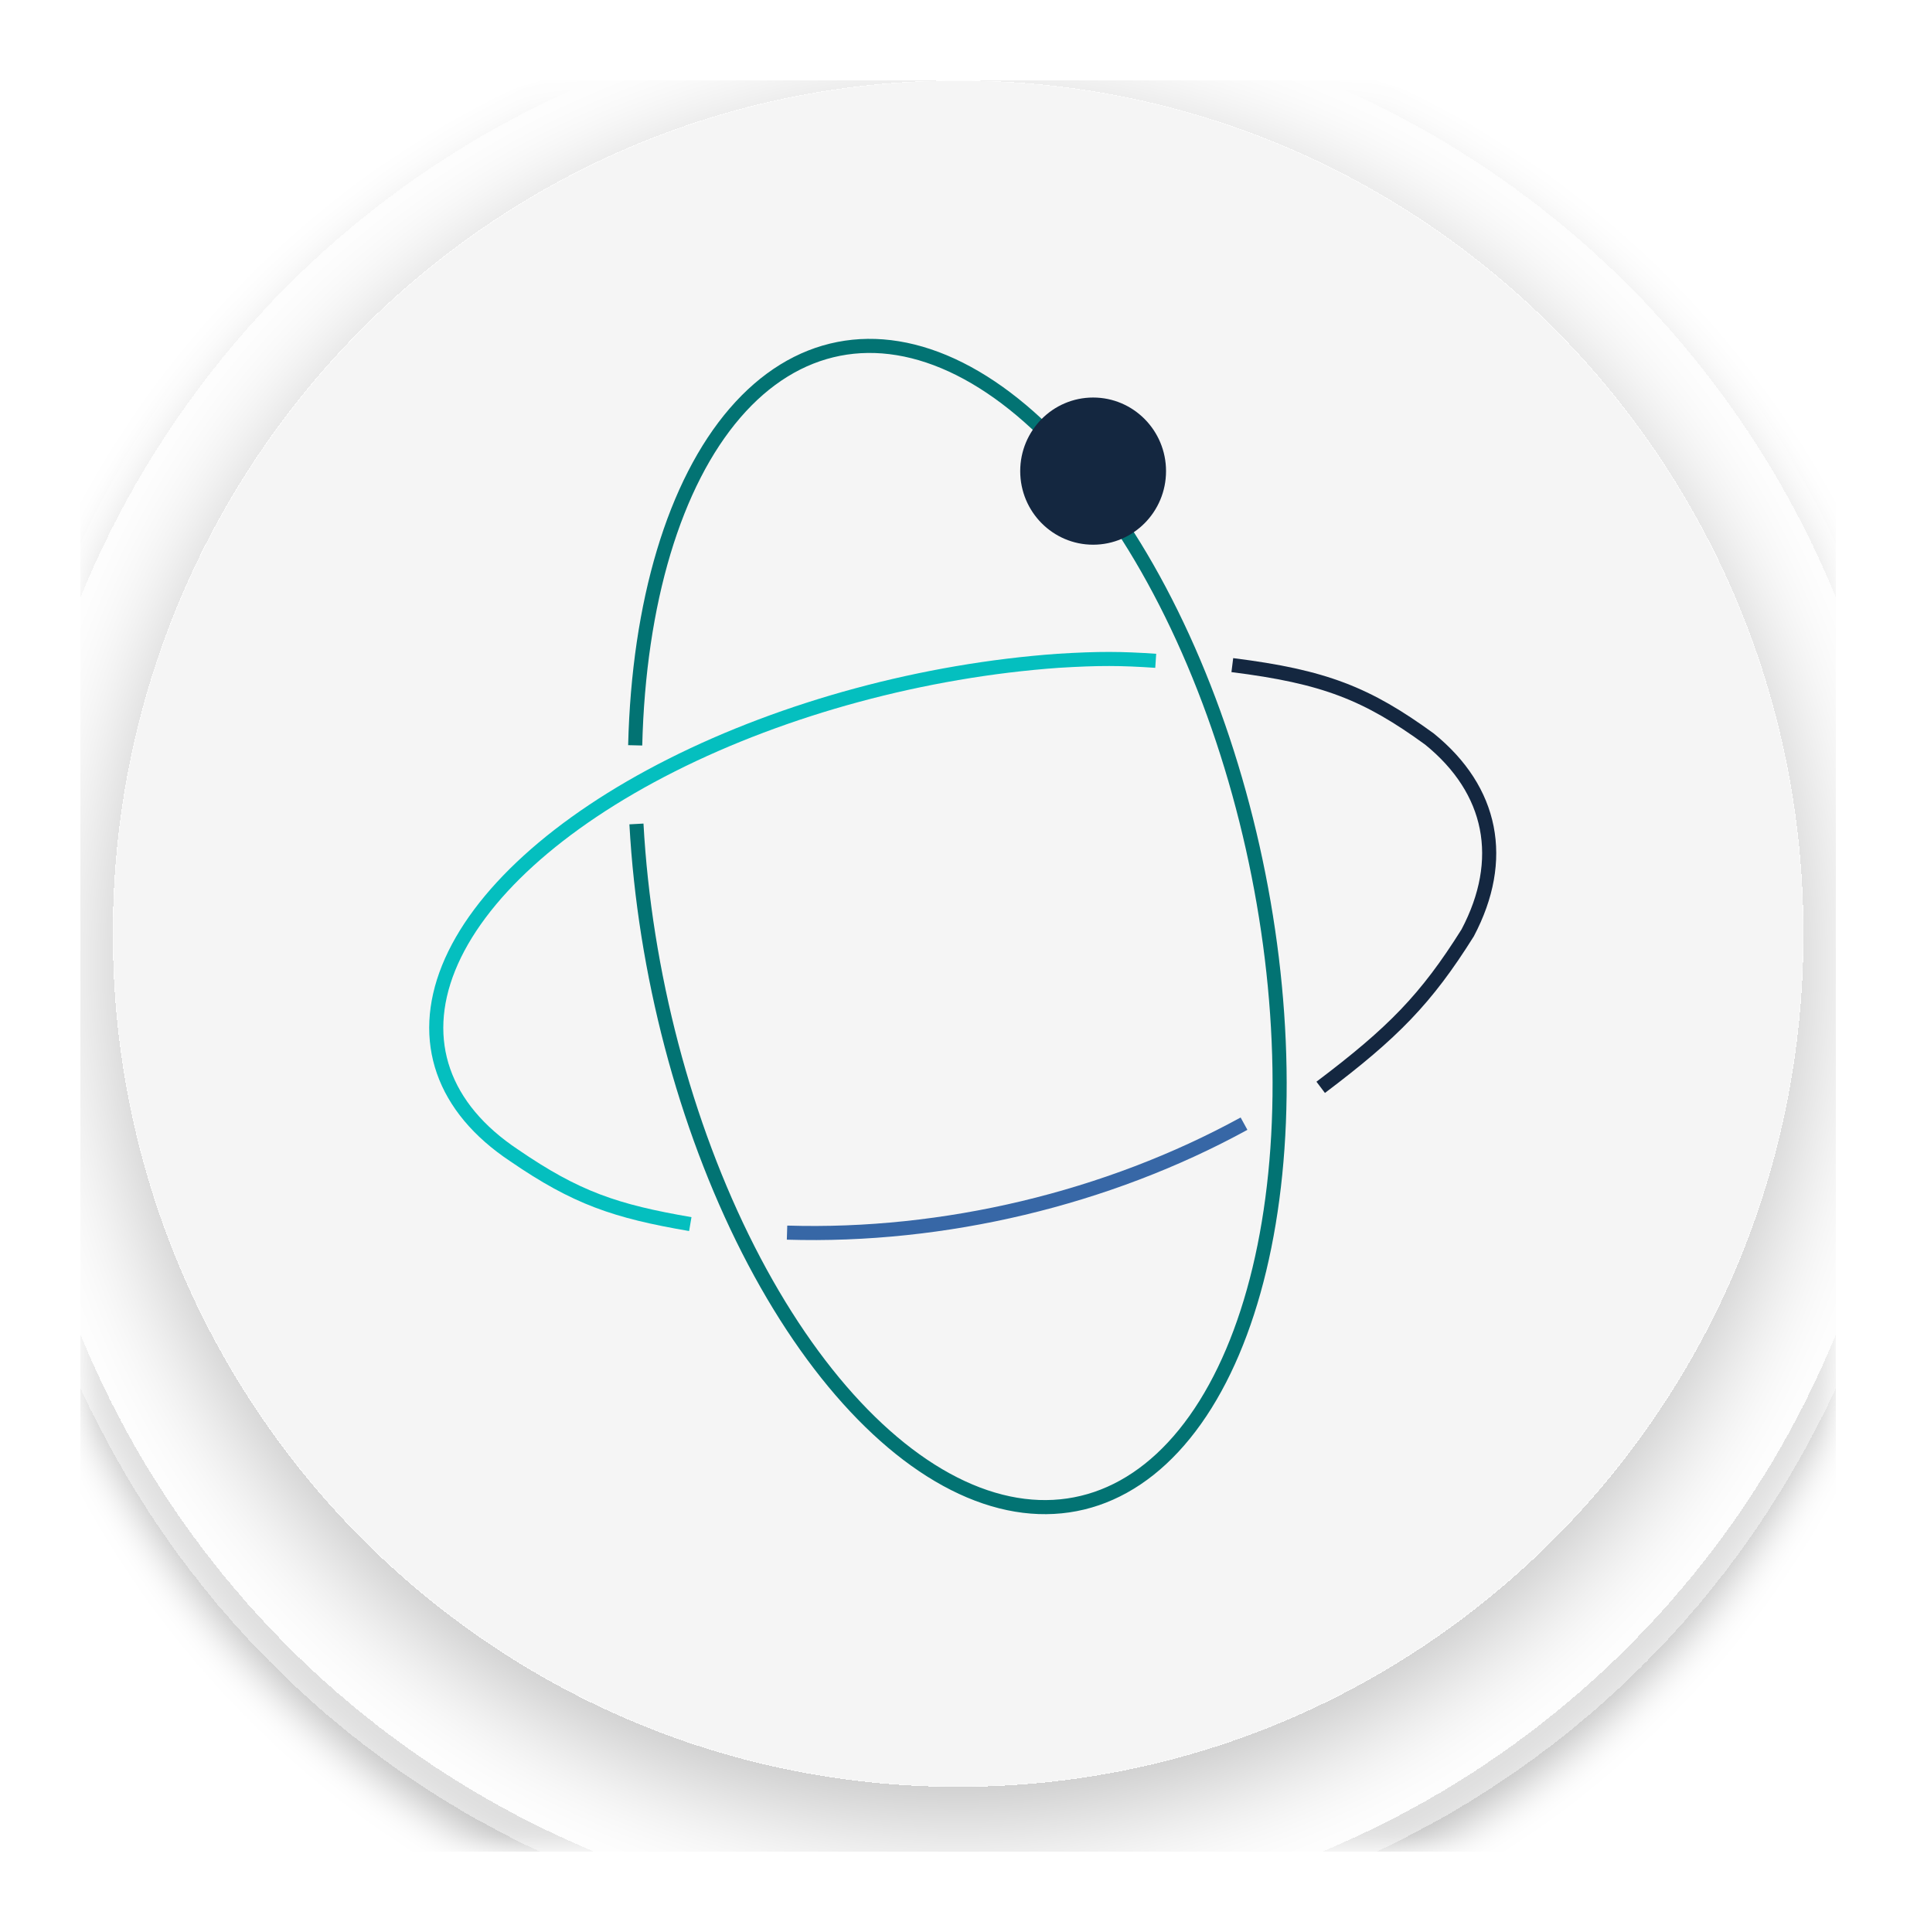
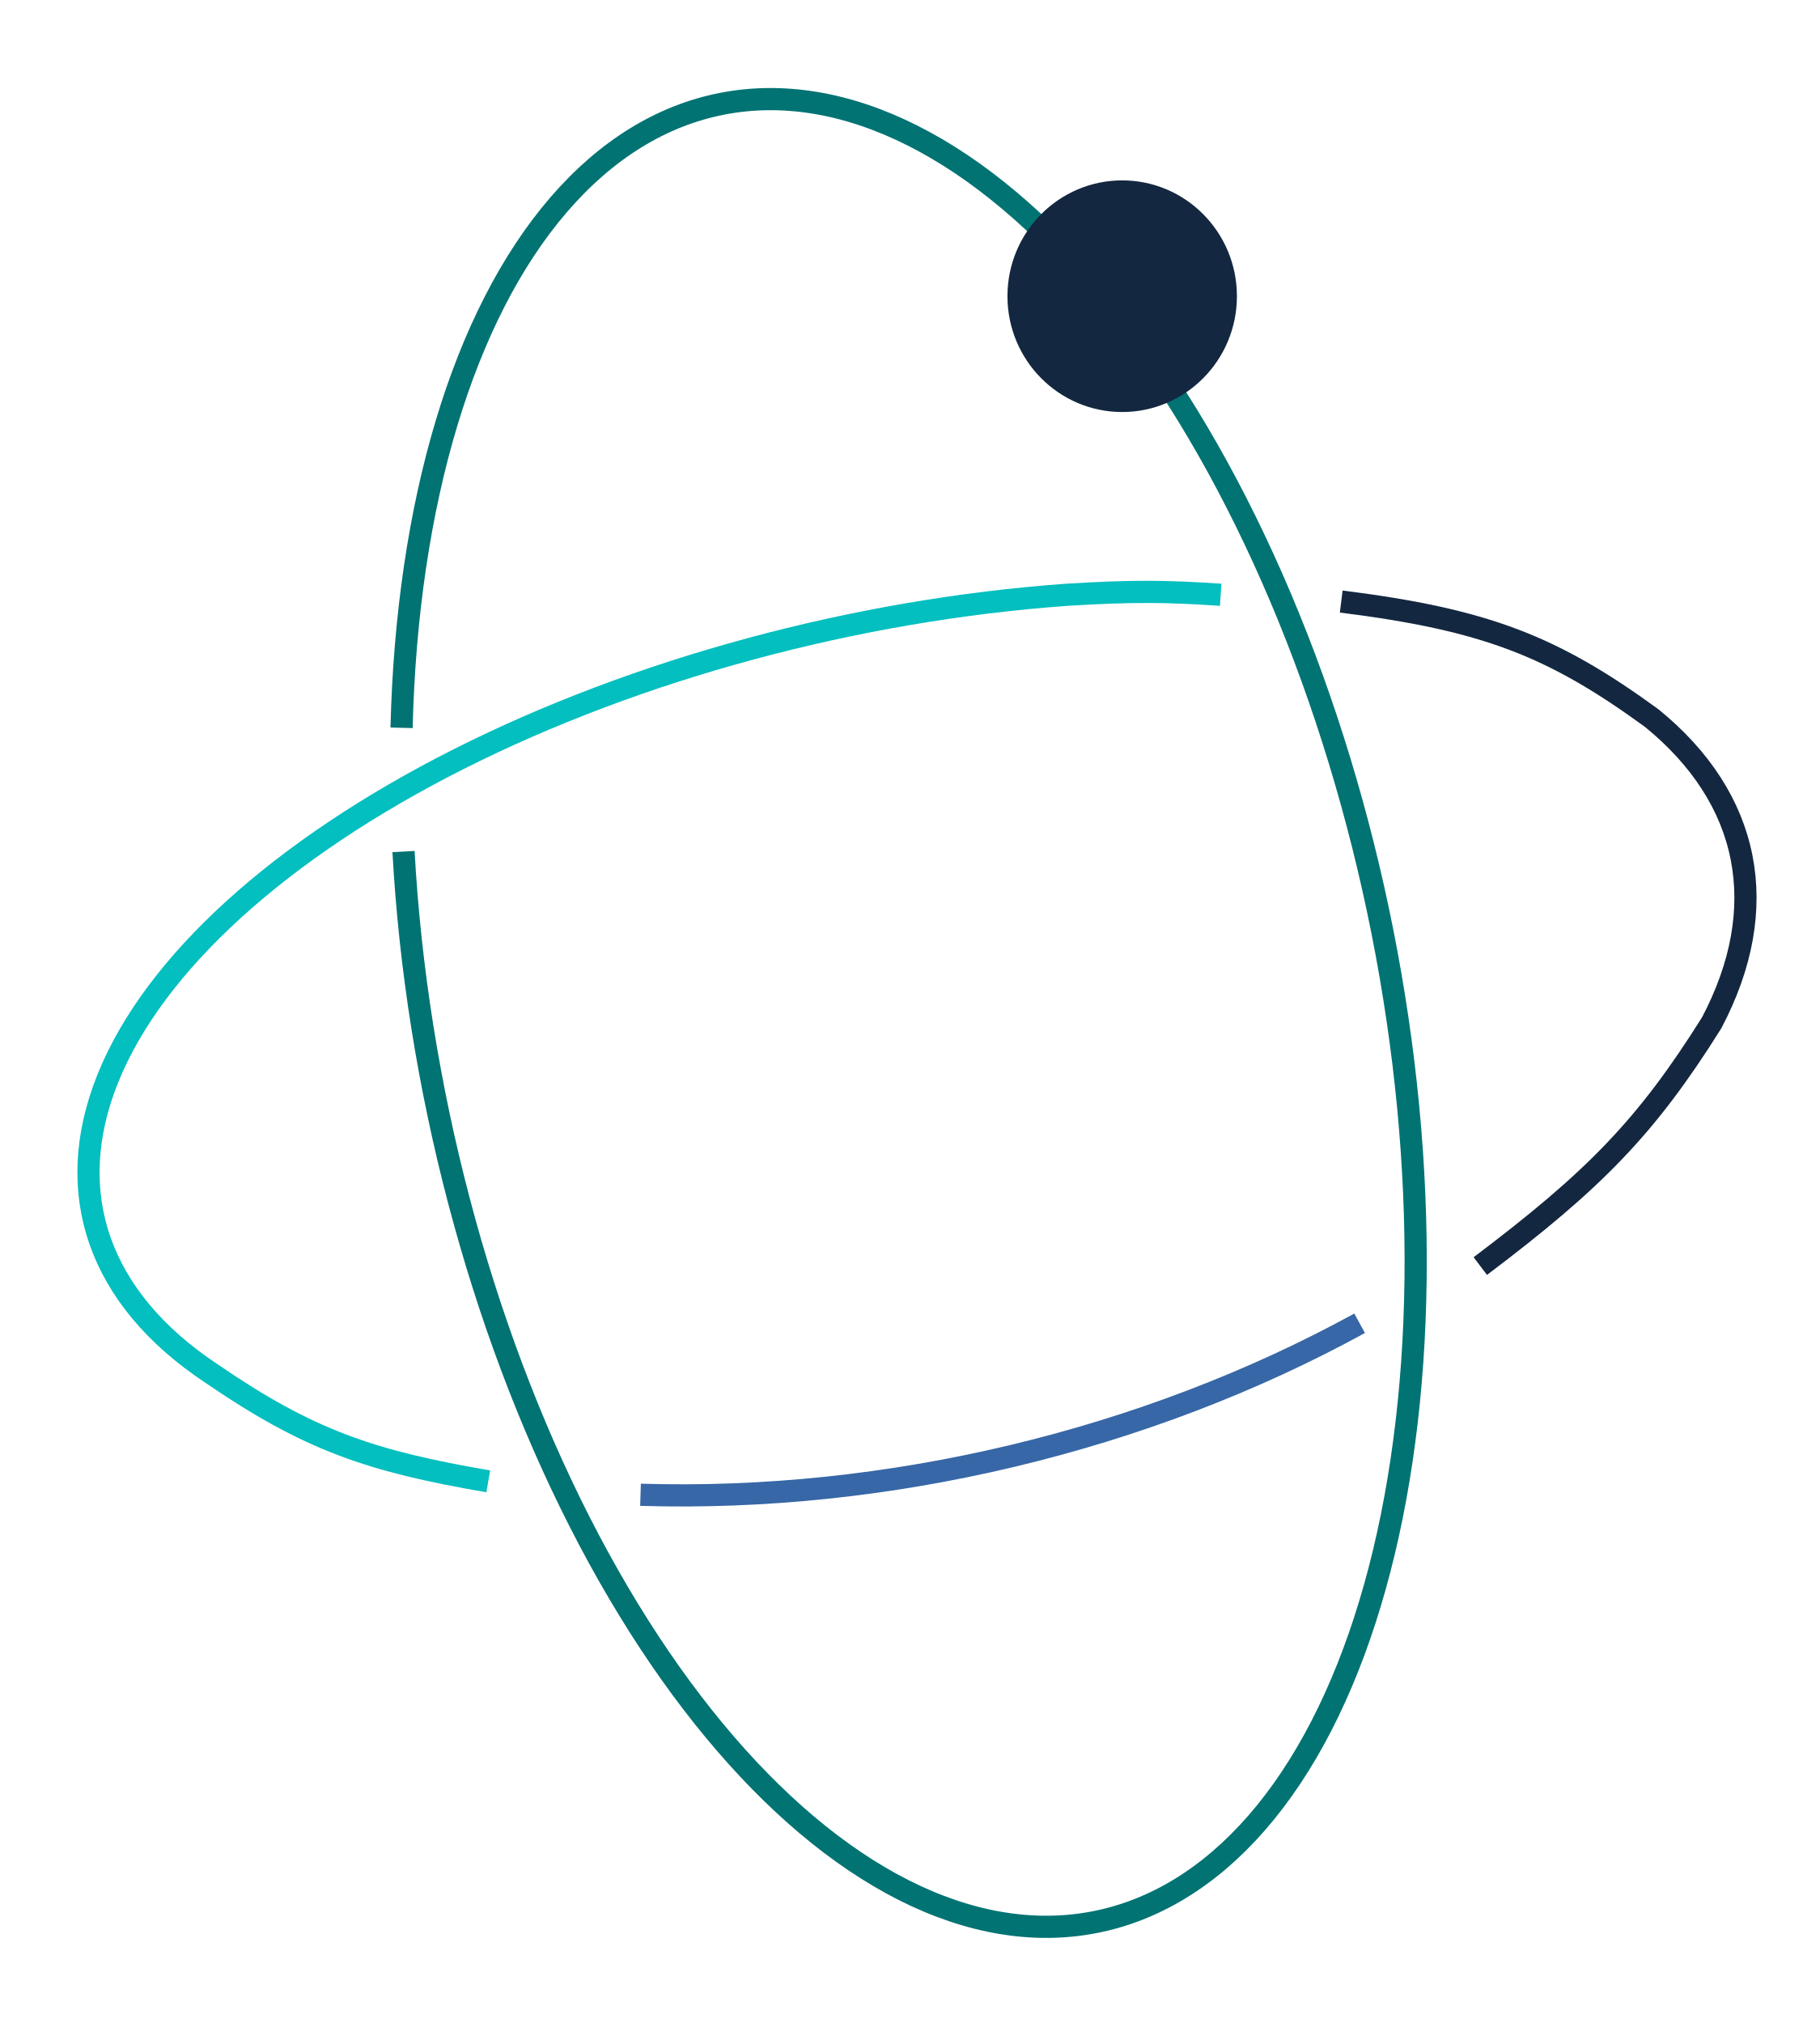
- <svg xmlns="http://www.w3.org/2000/svg" width="237" height="239" viewBox="0 0 237 239" fill="none">
-   <g filter="url(#filter0_d_263_430)">
-     <g filter="url(#filter1_d_263_430)">
-       <ellipse cx="118.5" cy="115.5" rx="104.5" ry="105.5" fill="#F5F5F5" />
-     </g>
-     <path d="M78.559 92.203C78.994 74.517 83.421 59.778 90.906 51.091C98.39 42.404 108.348 40.448 118.68 45.635C129.013 50.823 138.912 62.748 146.293 78.898C153.674 95.048 157.959 114.161 158.245 132.209C158.532 150.256 154.797 165.829 147.828 175.644C140.859 185.46 131.201 188.751 120.888 184.825C110.576 180.899 100.415 170.061 92.548 154.597C84.68 139.133 79.72 120.25 78.713 101.928" stroke="#027373" stroke-width="1.743" />
-     <path d="M85.373 151.428C76.14 149.846 71.277 148.207 63.588 142.931C54.754 137.063 51.848 128.751 55.481 119.745C59.114 110.74 69.003 101.745 83.064 94.656C97.124 87.568 114.258 82.939 130.854 81.746C135.974 81.433 138.593 81.454 142.936 81.746" stroke="#04BFBF" stroke-width="1.743" />
-     <path d="M152.409 82.28C163.821 83.708 169.07 85.811 176.789 91.423C184.597 97.757 186.293 106.353 181.518 115.398C176.377 123.598 172.296 127.749 163.339 134.509" stroke="#142740" stroke-width="1.743" />
-     <path d="M153.855 139.003C136.992 148.249 116.73 153.082 97.339 152.483" stroke="#3767A6" stroke-width="1.743" />
-     <ellipse cx="135.194" cy="58.28" rx="9.017" ry="9.103" fill="#142740" />
-   </g>
-   <defs>
-     <filter id="filter0_d_263_430" x="10" y="10" width="217" height="219" filterUnits="userSpaceOnUse" color-interpolation-filters="sRGB">
-       <feFlood flood-opacity="0" result="BackgroundImageFix" />
-       <feColorMatrix in="SourceAlpha" type="matrix" values="0 0 0 0 0 0 0 0 0 0 0 0 0 0 0 0 0 0 127 0" result="hardAlpha" />
-       <feOffset dy="4" />
-       <feGaussianBlur stdDeviation="2" />
-       <feComposite in2="hardAlpha" operator="out" />
-       <feColorMatrix type="matrix" values="0 0 0 0 0 0 0 0 0 0 0 0 0 0 0 0 0 0 0.25 0" />
-       <feBlend mode="normal" in2="BackgroundImageFix" result="effect1_dropShadow_263_430" />
-       <feBlend mode="normal" in="SourceGraphic" in2="effect1_dropShadow_263_430" result="shape" />
-     </filter>
-     <filter id="filter1_d_263_430" x="0" y="0" width="237" height="239" filterUnits="userSpaceOnUse" color-interpolation-filters="sRGB">
-       <feFlood flood-opacity="0" result="BackgroundImageFix" />
-       <feColorMatrix in="SourceAlpha" type="matrix" values="0 0 0 0 0 0 0 0 0 0 0 0 0 0 0 0 0 0 127 0" result="hardAlpha" />
-       <feOffset dy="4" />
-       <feGaussianBlur stdDeviation="7" />
-       <feComposite in2="hardAlpha" operator="out" />
-       <feColorMatrix type="matrix" values="0 0 0 0 0 0 0 0 0 0 0 0 0 0 0 0 0 0 0.25 0" />
-       <feBlend mode="normal" in2="BackgroundImageFix" result="effect1_dropShadow_263_430" />
-       <feBlend mode="normal" in="SourceGraphic" in2="effect1_dropShadow_263_430" result="shape" />
-     </filter>
-   </defs>
+ <svg xmlns="http://www.w3.org/2000/svg" width="143" height="159" viewBox="0 0 143 159" fill="none">
+   <path d="M31.559 57.203C31.994 39.517 36.421 24.778 43.906 16.091C51.39 7.404 61.348 5.448 71.68 10.635C82.013 15.823 91.912 27.748 99.293 43.898C106.674 60.048 110.959 79.161 111.245 97.209C111.532 115.256 107.797 130.829 100.828 140.644C93.859 150.46 84.201 153.751 73.888 149.825C63.576 145.899 53.415 135.061 45.548 119.597C37.68 104.133 32.72 85.25 31.713 66.928" stroke="#027373" stroke-width="1.743" />
+   <path d="M38.373 116.428C29.14 114.846 24.277 113.207 16.588 107.931C7.754 102.063 4.848 93.751 8.481 84.745C12.114 75.74 22.003 66.745 36.063 59.657C50.124 52.568 67.258 47.939 83.855 46.746C88.974 46.434 91.593 46.454 95.936 46.746" stroke="#04BFBF" stroke-width="1.743" />
+   <path d="M105.409 47.28C116.821 48.708 122.07 50.811 129.789 56.423C137.597 62.758 139.293 71.353 134.518 80.397C129.377 88.597 125.296 92.749 116.339 99.509" stroke="#142740" stroke-width="1.743" />
+   <path d="M106.855 104.003C89.992 113.249 69.73 118.082 50.339 117.483" stroke="#3767A6" stroke-width="1.743" />
+   <ellipse cx="88.194" cy="23.28" rx="9.017" ry="9.103" fill="#142740" />
</svg>
